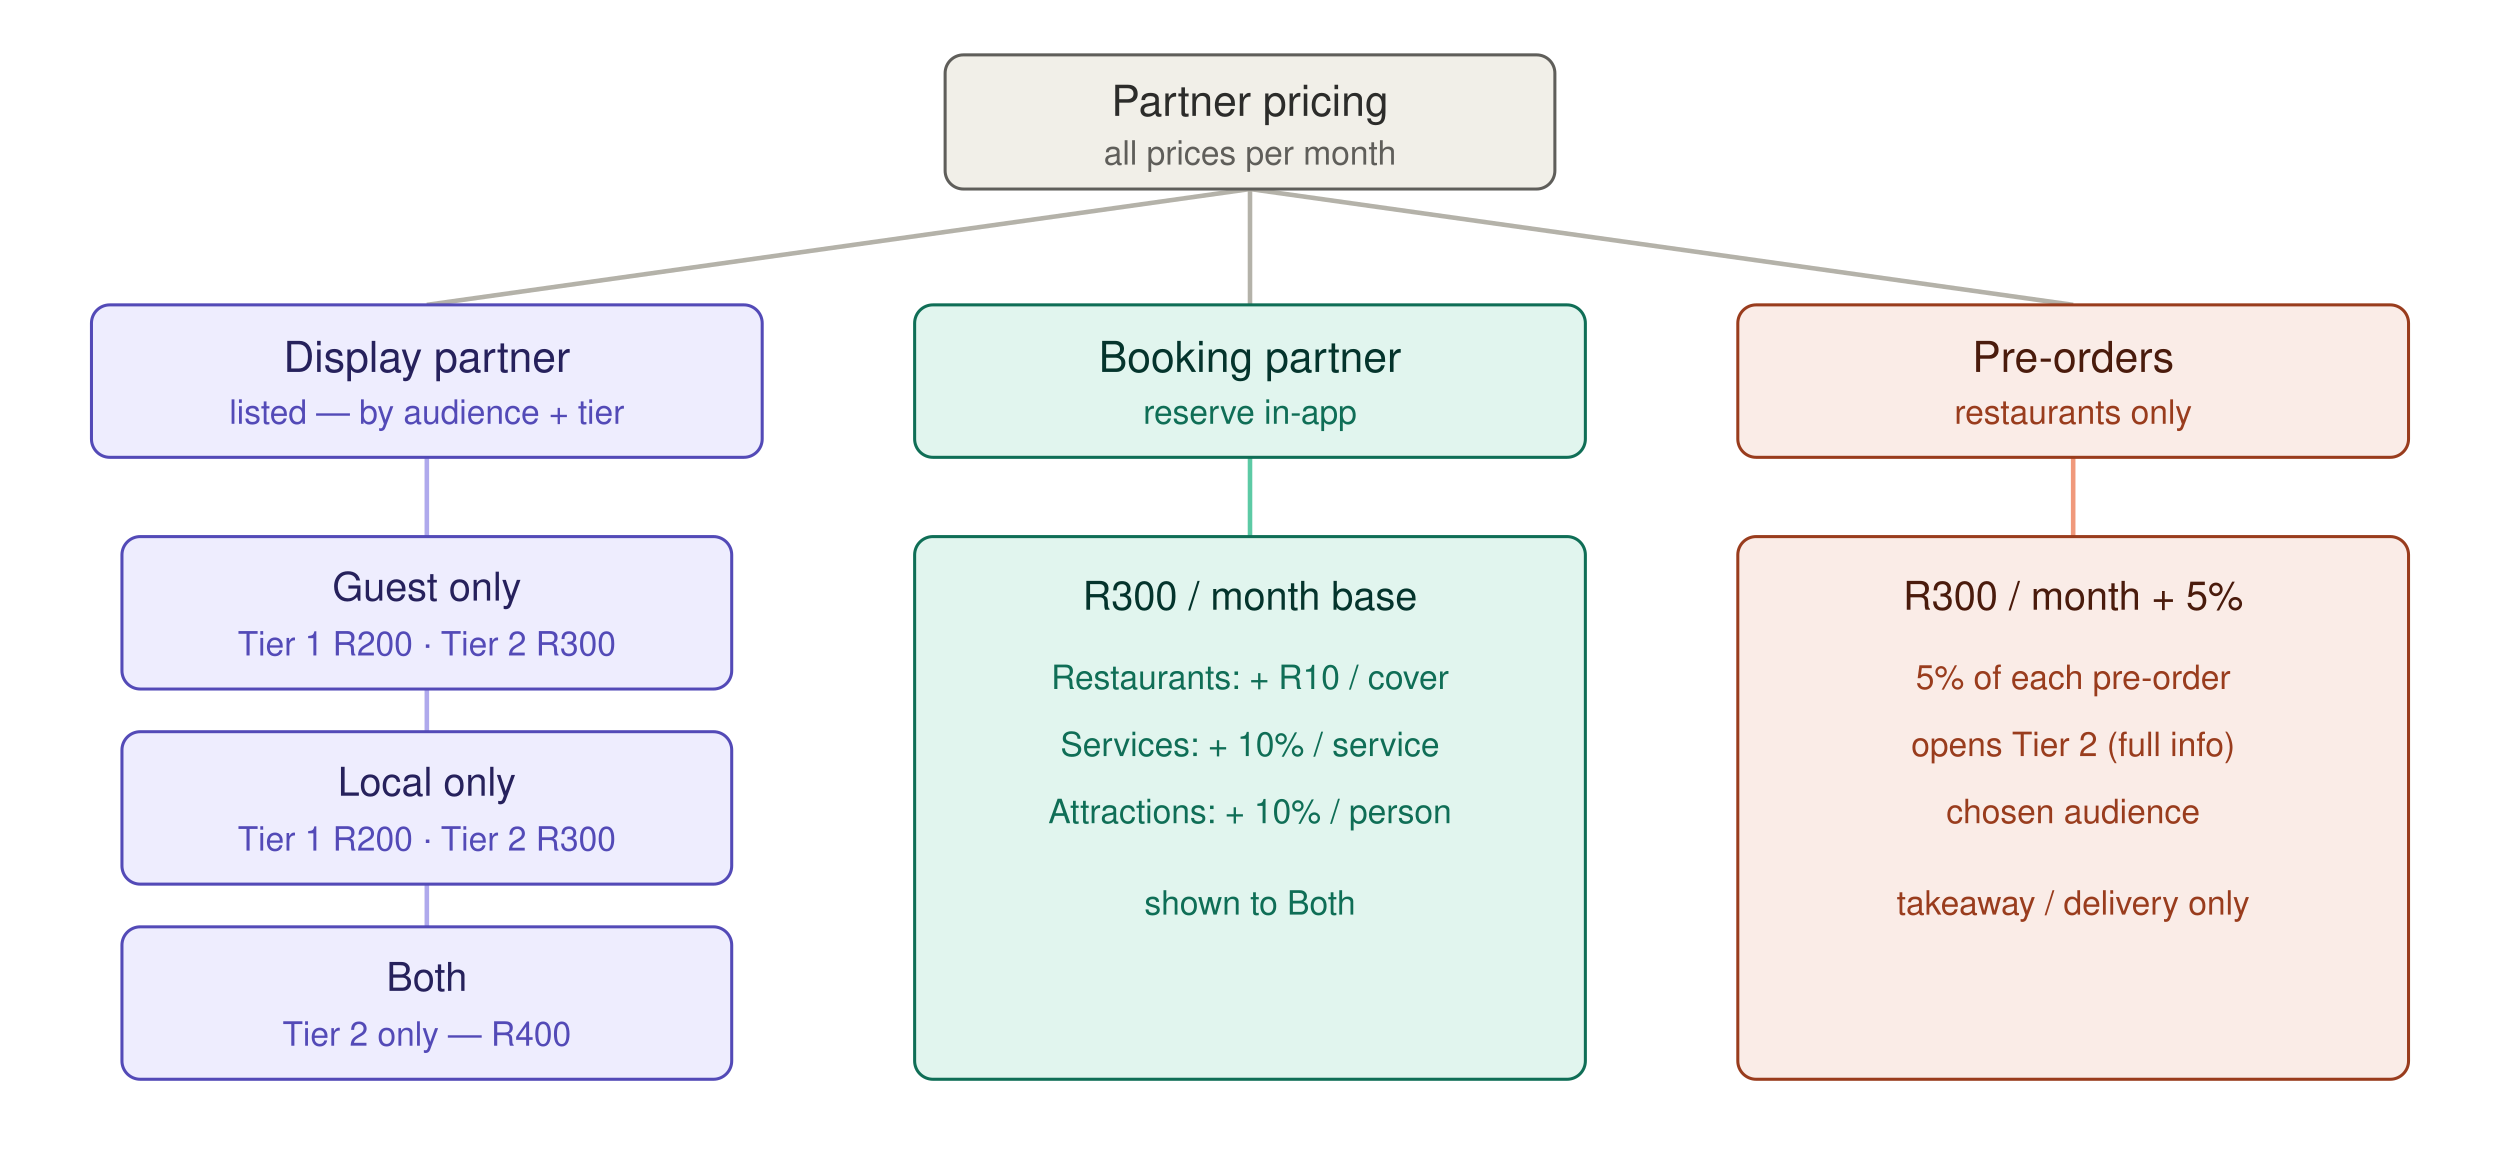
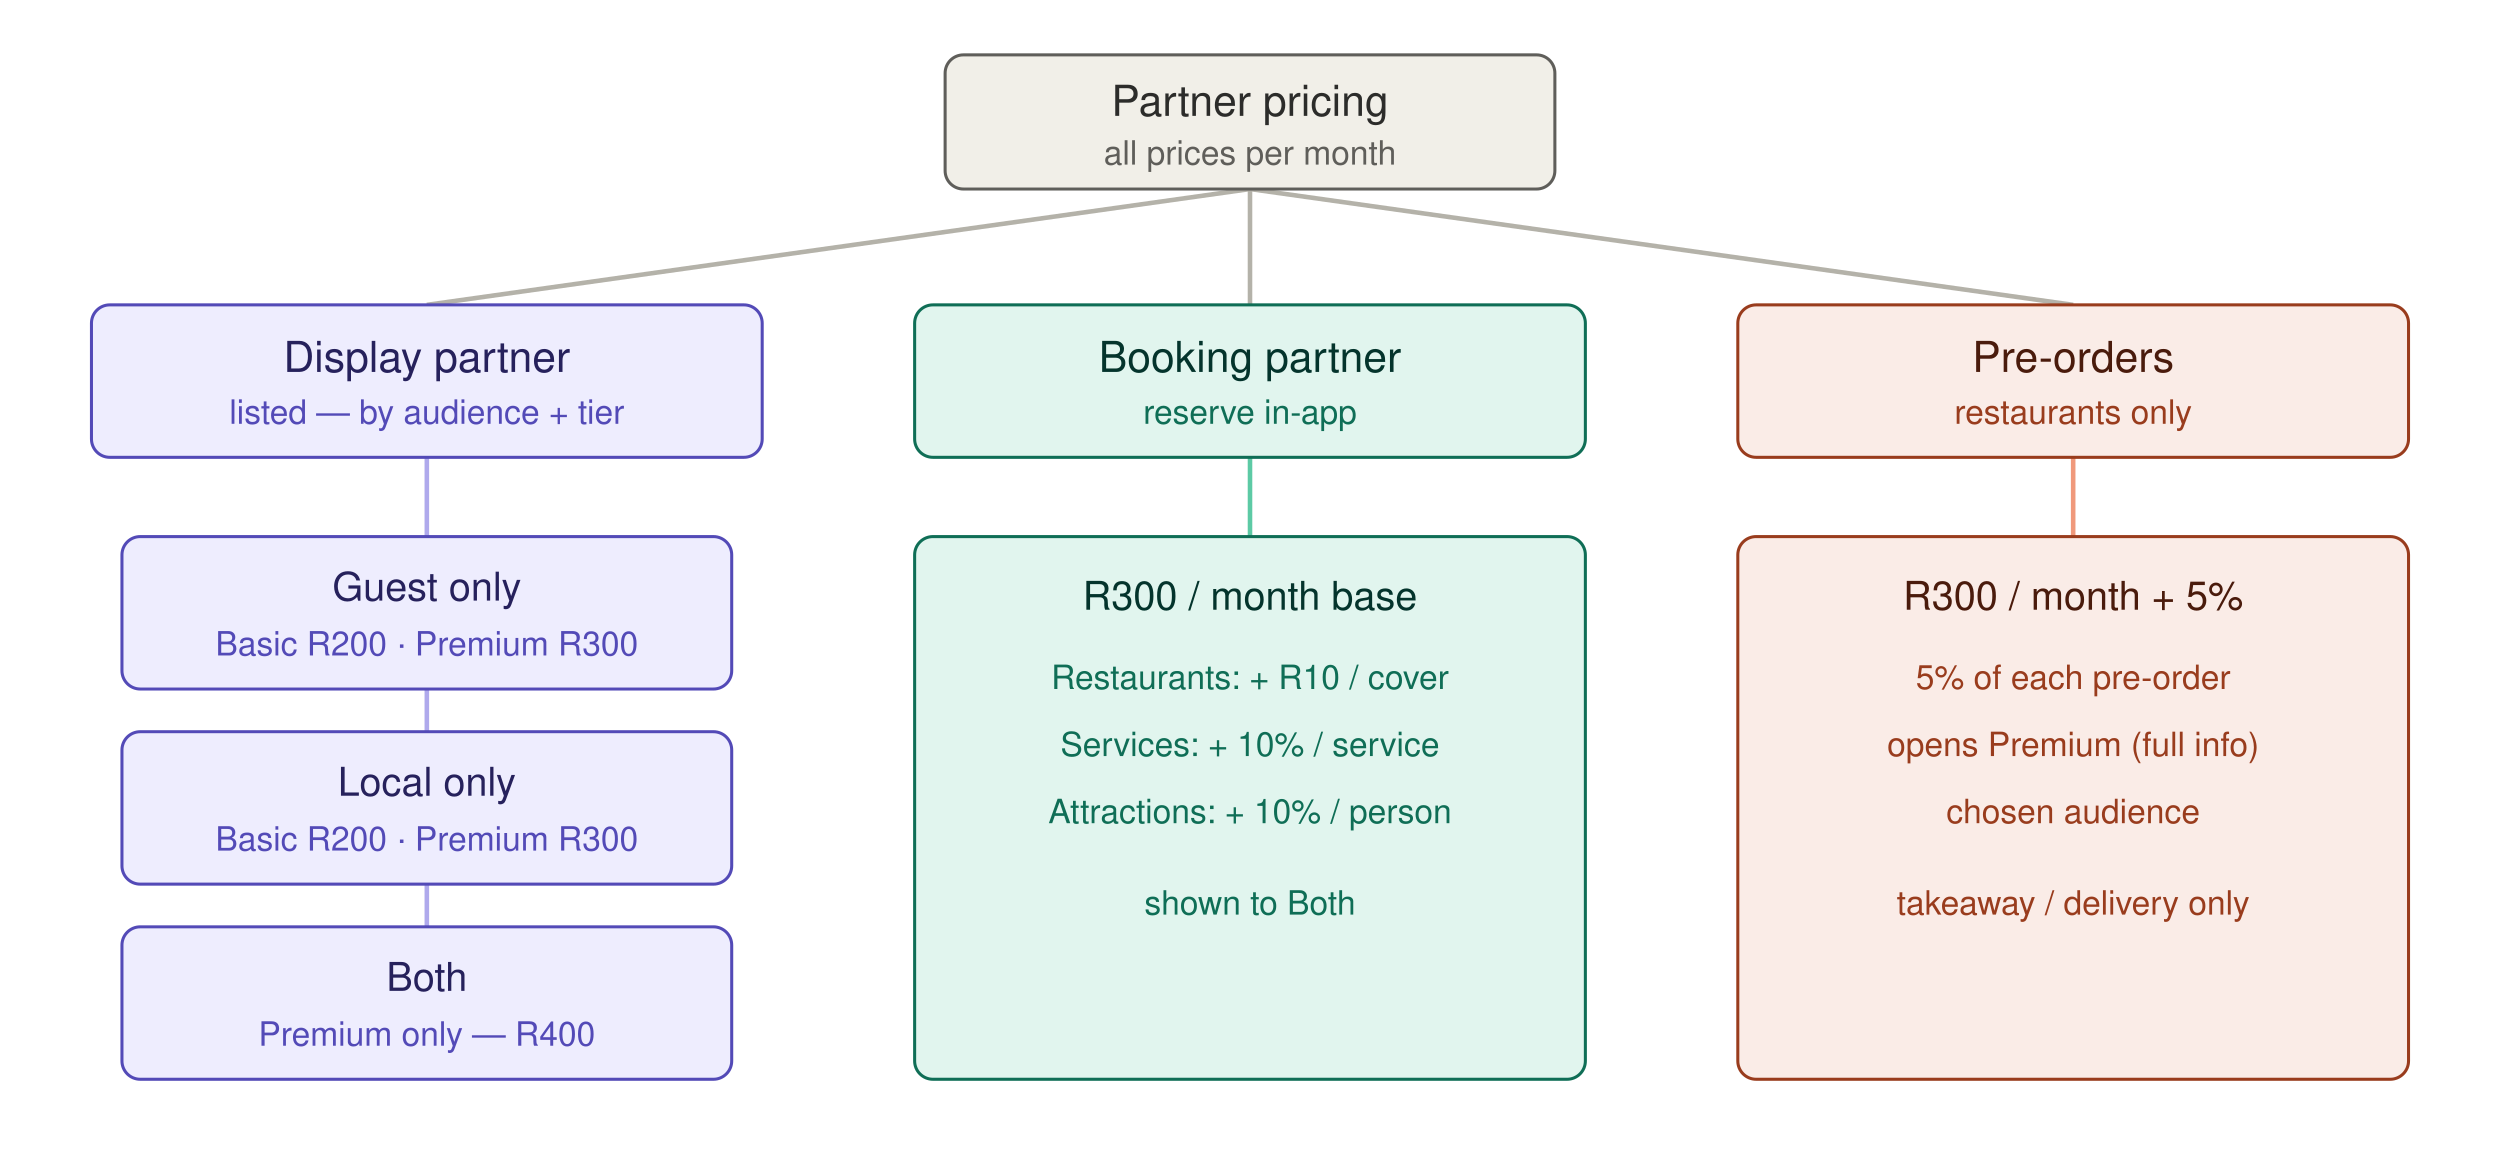
<svg xmlns="http://www.w3.org/2000/svg" viewBox="0 0 820 380" width="820" height="380" font-family="Helvetica">
  <line x1="410" y1="62" x2="140" y2="100" stroke="#B4B2A9" stroke-width="1.5" />
  <line x1="410" y1="62" x2="410" y2="100" stroke="#B4B2A9" stroke-width="1.5" />
  <line x1="410" y1="62" x2="680" y2="100" stroke="#B4B2A9" stroke-width="1.5" />
  <line x1="140" y1="150" x2="140" y2="330" stroke="#AFA9EC" stroke-width="1.5" />
  <line x1="410" y1="150" x2="410" y2="176" stroke="#5DCAA5" stroke-width="1.5" />
  <line x1="680" y1="150" x2="680" y2="176" stroke="#F0997B" stroke-width="1.5" />
  <rect x="310" y="18" width="200" height="44" rx="6" fill="#F1EFE8" stroke="#5F5E5A" />
  <text x="410" y="38" text-anchor="middle" font-size="14" fill="#2C2C2A">Partner pricing</text>
  <text x="410" y="54" text-anchor="middle" font-size="11" fill="#5F5E5A">all prices per month</text>
  <rect x="30" y="100" width="220" height="50" rx="6" fill="#EEEDFE" stroke="#534AB7" />
  <text x="140" y="122" text-anchor="middle" font-size="14" fill="#26215C">Display partner</text>
  <text x="140" y="139" text-anchor="middle" font-size="11" fill="#534AB7">listed — by audience + tier</text>
  <rect x="300" y="100" width="220" height="50" rx="6" fill="#E1F5EE" stroke="#0F6E56" />
  <text x="410" y="122" text-anchor="middle" font-size="14" fill="#04342C">Booking partner</text>
  <text x="410" y="139" text-anchor="middle" font-size="11" fill="#0F6E56">reserve in-app</text>
  <rect x="570" y="100" width="220" height="50" rx="6" fill="#FAECE7" stroke="#993C1D" />
  <text x="680" y="122" text-anchor="middle" font-size="14" fill="#4A1B0C">Pre-orders</text>
  <text x="680" y="139" text-anchor="middle" font-size="11" fill="#993C1D">restaurants only</text>
  <rect x="40" y="176" width="200" height="50" rx="6" fill="#EEEDFE" stroke="#534AB7" />
  <text x="140" y="197" text-anchor="middle" font-size="13" fill="#26215C">Guest only</text>
-   <text x="140" y="215" text-anchor="middle" font-size="11" fill="#534AB7">Tier 1 R200 · Tier 2 R300</text>
+   <text x="140" y="215" text-anchor="middle" font-size="11" fill="#534AB7">Basic R200 · Premium R300</text>
  <rect x="40" y="240" width="200" height="50" rx="6" fill="#EEEDFE" stroke="#534AB7" />
  <text x="140" y="261" text-anchor="middle" font-size="13" fill="#26215C">Local only</text>
-   <text x="140" y="279" text-anchor="middle" font-size="11" fill="#534AB7">Tier 1 R200 · Tier 2 R300</text>
+   <text x="140" y="279" text-anchor="middle" font-size="11" fill="#534AB7">Basic R200 · Premium R300</text>
  <rect x="40" y="304" width="200" height="50" rx="6" fill="#EEEDFE" stroke="#534AB7" />
  <text x="140" y="325" text-anchor="middle" font-size="13" fill="#26215C">Both</text>
-   <text x="140" y="343" text-anchor="middle" font-size="11" fill="#534AB7">Tier 2 only — R400</text>
+   <text x="140" y="343" text-anchor="middle" font-size="11" fill="#534AB7">Premium only — R400</text>
  <rect x="300" y="176" width="220" height="178" rx="6" fill="#E1F5EE" stroke="#0F6E56" />
  <text x="410" y="200" text-anchor="middle" font-size="13" fill="#04342C">R300 / month base</text>
  <text x="410" y="226" text-anchor="middle" font-size="11" fill="#0F6E56">Restaurants: + R10 / cover</text>
  <text x="410" y="248" text-anchor="middle" font-size="11" fill="#0F6E56">Services: + 10% / service</text>
  <text x="410" y="270" text-anchor="middle" font-size="11" fill="#0F6E56">Attractions: + 10% / person</text>
  <text x="410" y="300" text-anchor="middle" font-size="11" fill="#0F6E56">shown to Both</text>
  <rect x="570" y="176" width="220" height="178" rx="6" fill="#FAECE7" stroke="#993C1D" />
  <text x="680" y="200" text-anchor="middle" font-size="13" fill="#4A1B0C">R300 / month + 5%</text>
  <text x="680" y="226" text-anchor="middle" font-size="11" fill="#993C1D">5% of each pre-order</text>
-   <text x="680" y="248" text-anchor="middle" font-size="11" fill="#993C1D">opens Tier 2 (full info)</text>
+   <text x="680" y="248" text-anchor="middle" font-size="11" fill="#993C1D">opens Premium (full info)</text>
  <text x="680" y="270" text-anchor="middle" font-size="11" fill="#993C1D">chosen audience</text>
  <text x="680" y="300" text-anchor="middle" font-size="11" fill="#993C1D">takeaway / delivery only</text>
</svg>
